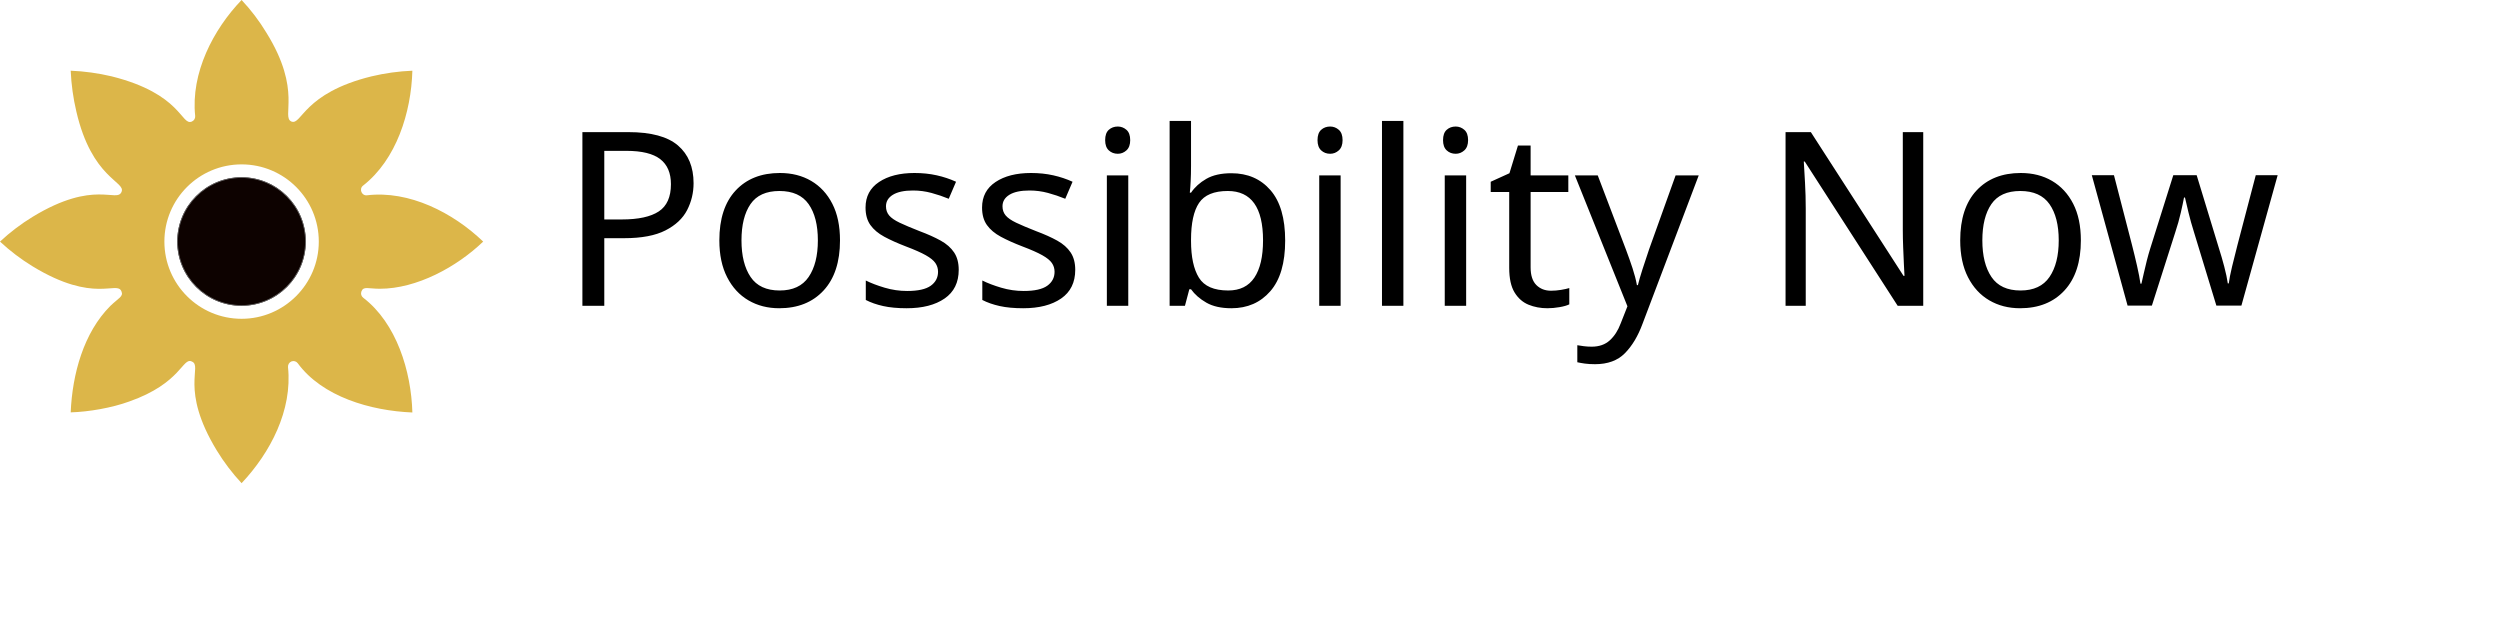
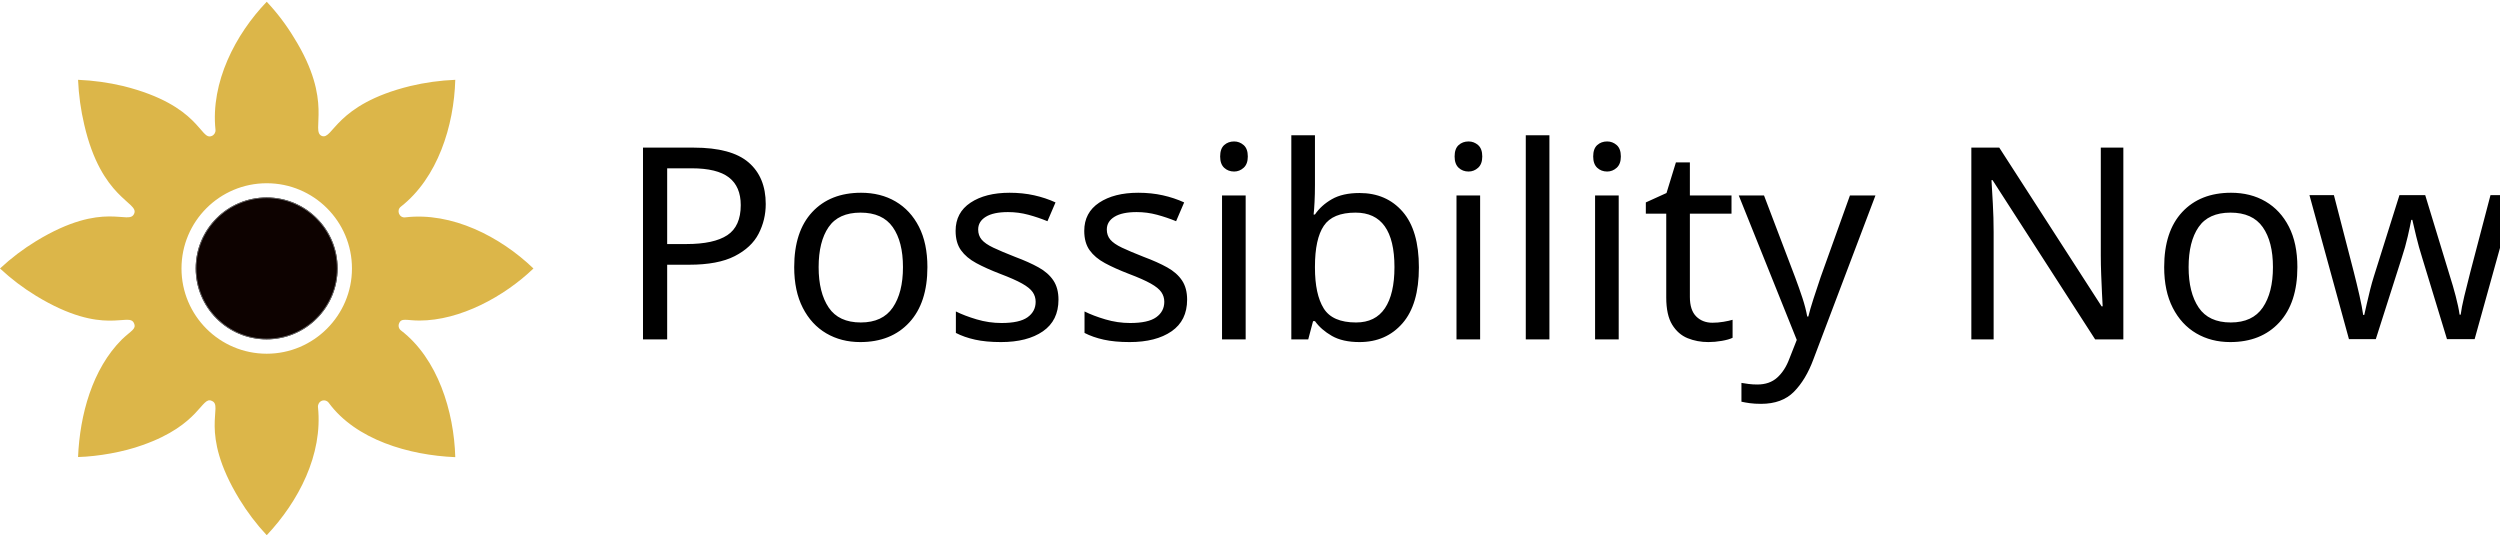
- <svg xmlns="http://www.w3.org/2000/svg" width="3597" height="889" viewBox="0 0 3597 889">
-   <g id="Group_108" data-name="Group 108" transform="translate(-18581 -8612)">
-     <g id="Group_29" data-name="Group 29" transform="translate(25097 10148)">
-       <g id="Group_27" data-name="Group 27" transform="translate(-6516 -1536)">
+ <svg xmlns="http://www.w3.org/2000/svg" width="3258" height="697" viewBox="0 0 3258 697" version="1.1" id="svg828">
+   <defs id="defs832" />
+   <g id="Group_108" data-name="Group 108" transform="translate(-18581,-8804)">
+     <g id="Group_29" data-name="Group 29" transform="translate(25097,10342.287)">
+       <g id="Group_27" data-name="Group 27" transform="translate(-6516,-1536)">
        <g id="Group_26" data-name="Group 26">
-           <path id="Path_308" data-name="Path 308" d="M523.646,429.413a7.781,7.781,0,0,1-2.653-9.051c3-7.875,9.61-3.9,26.522-3.9,53.077,0,110.645-31.32,148.681-67.863-43.438-41.733-106.516-73.836-167.089-66.619-7.859,1.025-11.843-9.245-5.773-13.885,48.032-37.532,69.3-105.24,70.985-165.374a306.931,306.931,0,0,0-58.66,8.112c-98.322,24.094-100.453,70.717-115.294,65.057-15.246-6.533,15.9-44.32-36.04-127.774A278.228,278.228,0,0,0,348.6,1c-40.762,42.426-73.282,104.969-66.772,166.934a7.871,7.871,0,0,1-4.836,7.957c-15.407,6.607-14.391-39.814-115.452-65.057a311.193,311.193,0,0,0-58.816-8.112,314.081,314.081,0,0,0,8.111,58.661c22.339,96.709,71.4,100.782,65.062,115.6-6.62,16.53-38.741-18.321-127.777,35.884A292.463,292.463,0,0,0,1,348.6a292.487,292.487,0,0,0,47.117,35.726c88.965,54.161,121.2,19.848,127.62,35.884,3.17,7.411-3.984,9.418-15.914,20.905-38.478,38.478-54.779,98.046-57.1,153.206,26.238-.772,59.028-6.49,84.091-15.6,75.1-26.336,76.828-64.245,90.177-57.571,16.085,6.432-17.988,39.386,35.882,127.933A292.284,292.284,0,0,0,348.6,696.2c41.341-43.854,73.327-104.89,66.774-167.09a8.114,8.114,0,0,1,4.994-8.112,7.783,7.783,0,0,1,9.051,2.652c35.235,48.063,104.5,68.346,164.9,70.832C592.647,534.836,571.469,466.083,523.646,429.413ZM348.6,459.678A111.081,111.081,0,1,1,459.681,348.6C459.681,409.755,409.757,459.678,348.6,459.678Z" transform="translate(-1 -1)" fill="#dcb649" />
+           <path id="Path_308" data-name="Path 308" d="m 523.646,429.413 a 7.781,7.781 0 0 1 -2.653,-9.051 c 3,-7.875 9.61,-3.9 26.522,-3.9 53.077,0 110.645,-31.32 148.681,-67.863 -43.438,-41.733 -106.516,-73.836 -167.089,-66.619 -7.859,1.025 -11.843,-9.245 -5.773,-13.885 48.032,-37.532 69.3,-105.24 70.985,-165.374 a 306.931,306.931 0 0 0 -58.66,8.112 c -98.322,24.094 -100.453,70.717 -115.294,65.057 -15.246,-6.533 15.9,-44.32 -36.04,-127.774 A 278.228,278.228 0 0 0 348.6,1 c -40.762,42.426 -73.282,104.969 -66.772,166.934 a 7.871,7.871 0 0 1 -4.836,7.957 c -15.407,6.607 -14.391,-39.814 -115.452,-65.057 a 311.193,311.193 0 0 0 -58.816,-8.112 314.081,314.081 0 0 0 8.111,58.661 c 22.339,96.709 71.4,100.782 65.062,115.6 -6.62,16.53 -38.741,-18.321 -127.777,35.884 A 292.463,292.463 0 0 0 1,348.6 292.487,292.487 0 0 0 48.117,384.326 c 88.965,54.161 121.2,19.848 127.62,35.884 3.17,7.411 -3.984,9.418 -15.914,20.905 -38.478,38.478 -54.779,98.046 -57.1,153.206 26.238,-0.772 59.028,-6.49 84.091,-15.6 75.1,-26.336 76.828,-64.245 90.177,-57.571 16.085,6.432 -17.988,39.386 35.882,127.933 A 292.284,292.284 0 0 0 348.6,696.2 c 41.341,-43.854 73.327,-104.89 66.774,-167.09 a 8.114,8.114 0 0 1 4.994,-8.112 7.783,7.783 0 0 1 9.051,2.652 c 35.235,48.063 104.5,68.346 164.9,70.832 -1.672,-59.646 -22.85,-128.399 -70.673,-165.069 z M 348.6,459.678 A 111.081,111.081 0 1 1 459.681,348.6 c 0,61.155 -49.924,111.078 -111.081,111.078 z" transform="translate(-1,-1)" style="fill:#dcb649" />
        </g>
      </g>
-       <g id="Ellipse_87" data-name="Ellipse 87" transform="translate(-6261 -1281)" fill="#0d0200" stroke="#707070" stroke-width="1">
-         <circle cx="92.5" cy="92.5" r="92.5" stroke="none" />
-         <circle cx="92.5" cy="92.5" r="92" fill="none" />
+       <g id="Ellipse_87" data-name="Ellipse 87" transform="translate(-6261,-1281)" style="fill:#0d0200;stroke:#707070;stroke-width:1">
+         <circle cx="92.5" cy="92.5" r="92.5" id="circle818" style="stroke:none" />
+         <circle cx="92.5" cy="92.5" r="92" id="circle820" style="fill:none" />
      </g>
    </g>
-     <text id="Possibility_Now" data-name="Possibility Now" transform="translate(19385 8693)" font-size="350" font-family="IBMPlexSans-Medium, IBM Plex Sans" font-weight="500">
-       <tspan x="0" y="359">Possibility Now</tspan>
+     <text id="Possibility_Now" data-name="Possibility Now" font-size="350" font-weight="500" style="font-weight:500;font-size:350px;font-family:IBMPlexSans-Medium, 'IBM Plex Sans'" x="19385" y="8887.286">
+       <tspan x="19385" y="9246.286" id="tspan824" style="font-style:normal;font-variant:normal;font-weight:normal;font-stretch:normal;font-family:'IBM Plex Sans Medium';-inkscape-font-specification:'IBM Plex Sans Medium, '">Possibility Now</tspan>
    </text>
  </g>
</svg>
